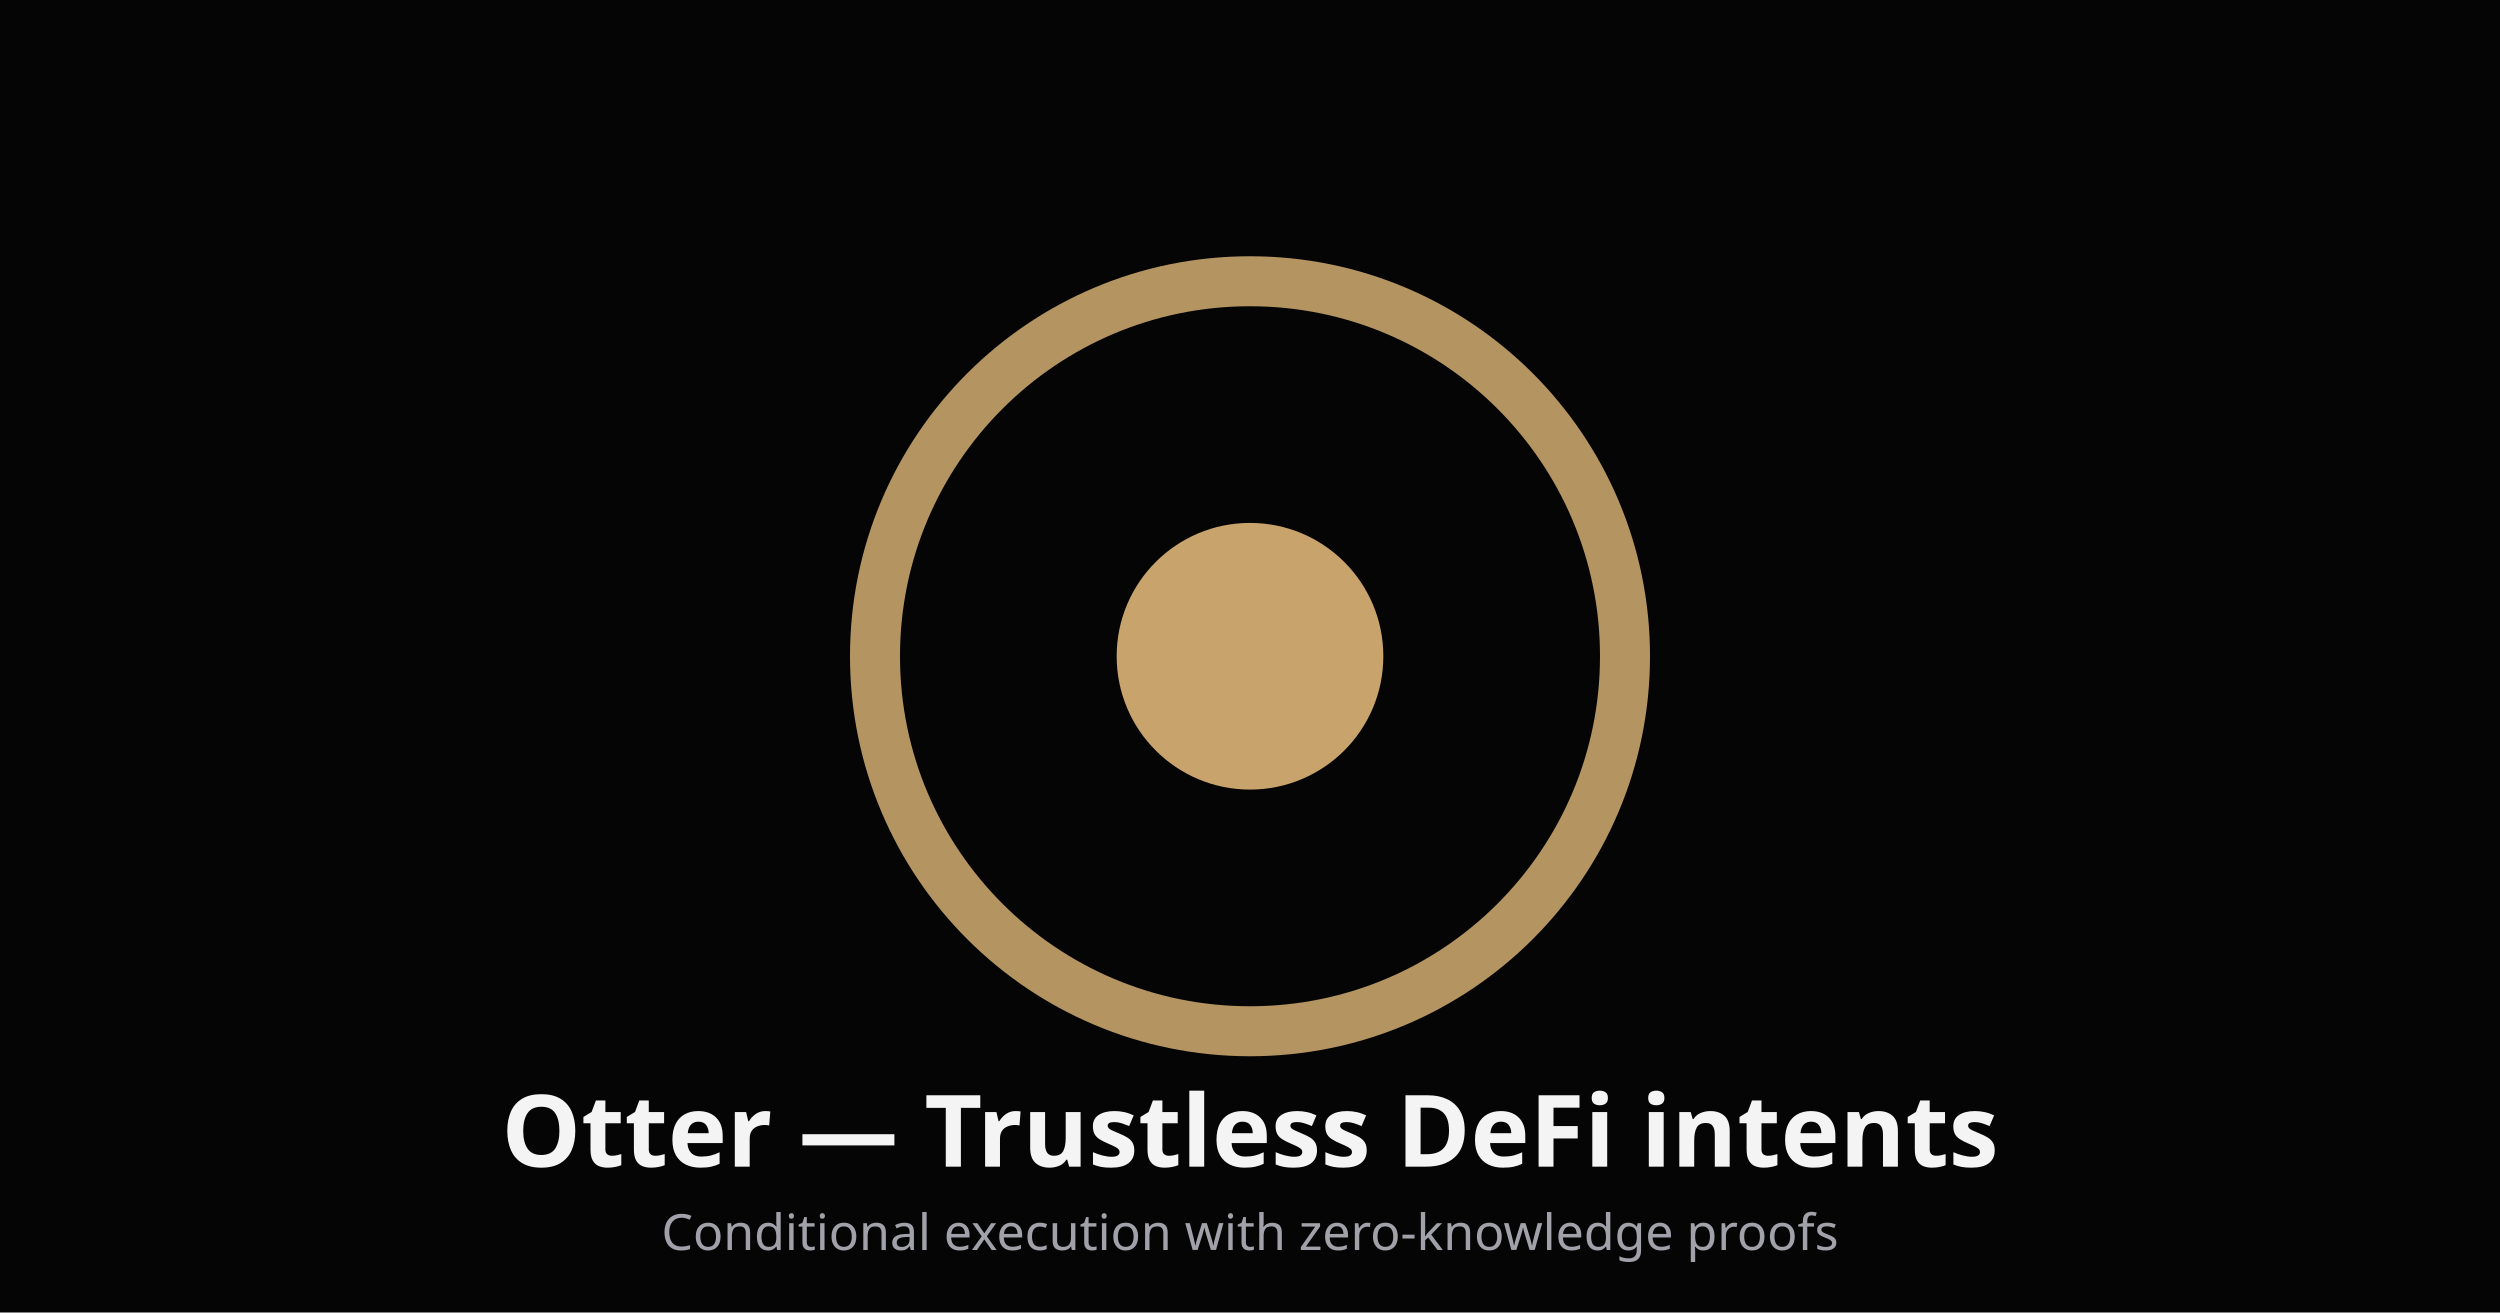
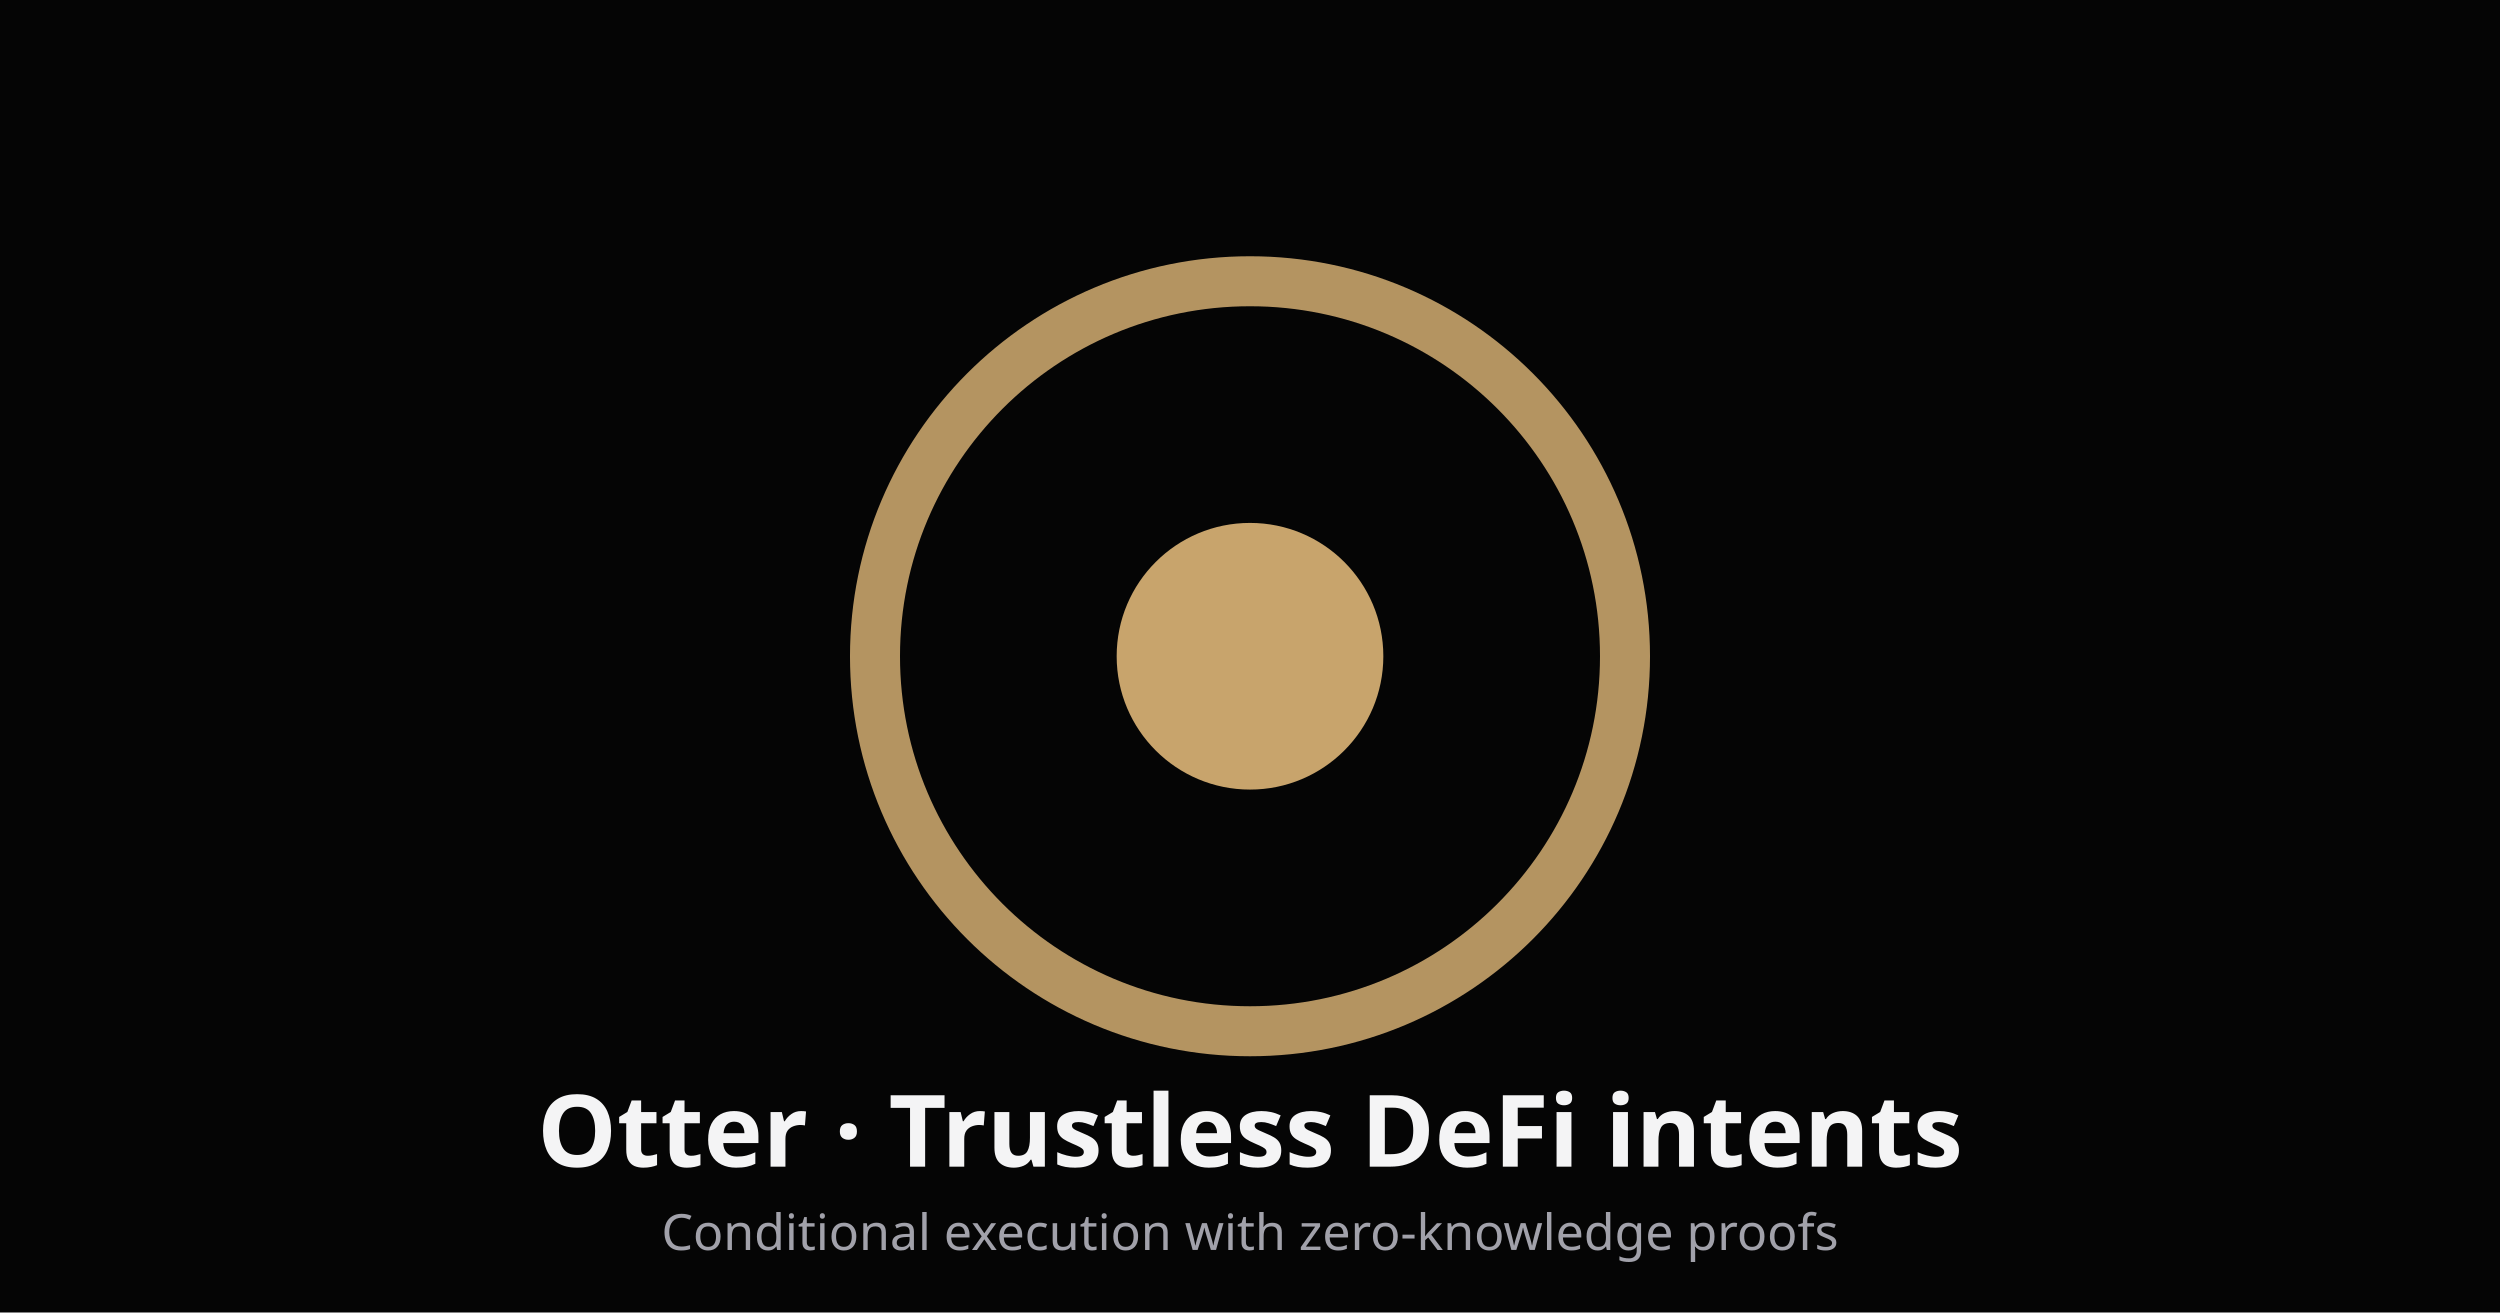
<svg xmlns="http://www.w3.org/2000/svg" viewBox="0 0 1200 630" width="1200" height="630">
  <rect width="1200" height="630" fill="#050505" />
  <circle cx="600" cy="315" r="180" fill="none" stroke="#c8a46c" stroke-width="24" opacity="0.9" />
  <circle cx="600" cy="315" r="64" fill="#c8a46c" />
-   <text x="600" y="560" text-anchor="middle" font-family="Space Grotesk, sans-serif" font-size="48" font-weight="700" fill="#f4f4f5">Otter — Trustless DeFi intents</text>
+   <text x="600" y="560" text-anchor="middle" font-family="Space Grotesk, sans-serif" font-size="48" font-weight="700" fill="#f4f4f5">Otter · Trustless DeFi intents</text>
  <text x="600" y="600" text-anchor="middle" font-family="IBM Plex Sans, sans-serif" font-size="24" fill="#a1a1aa">Conditional execution with zero-knowledge proofs</text>
</svg>
